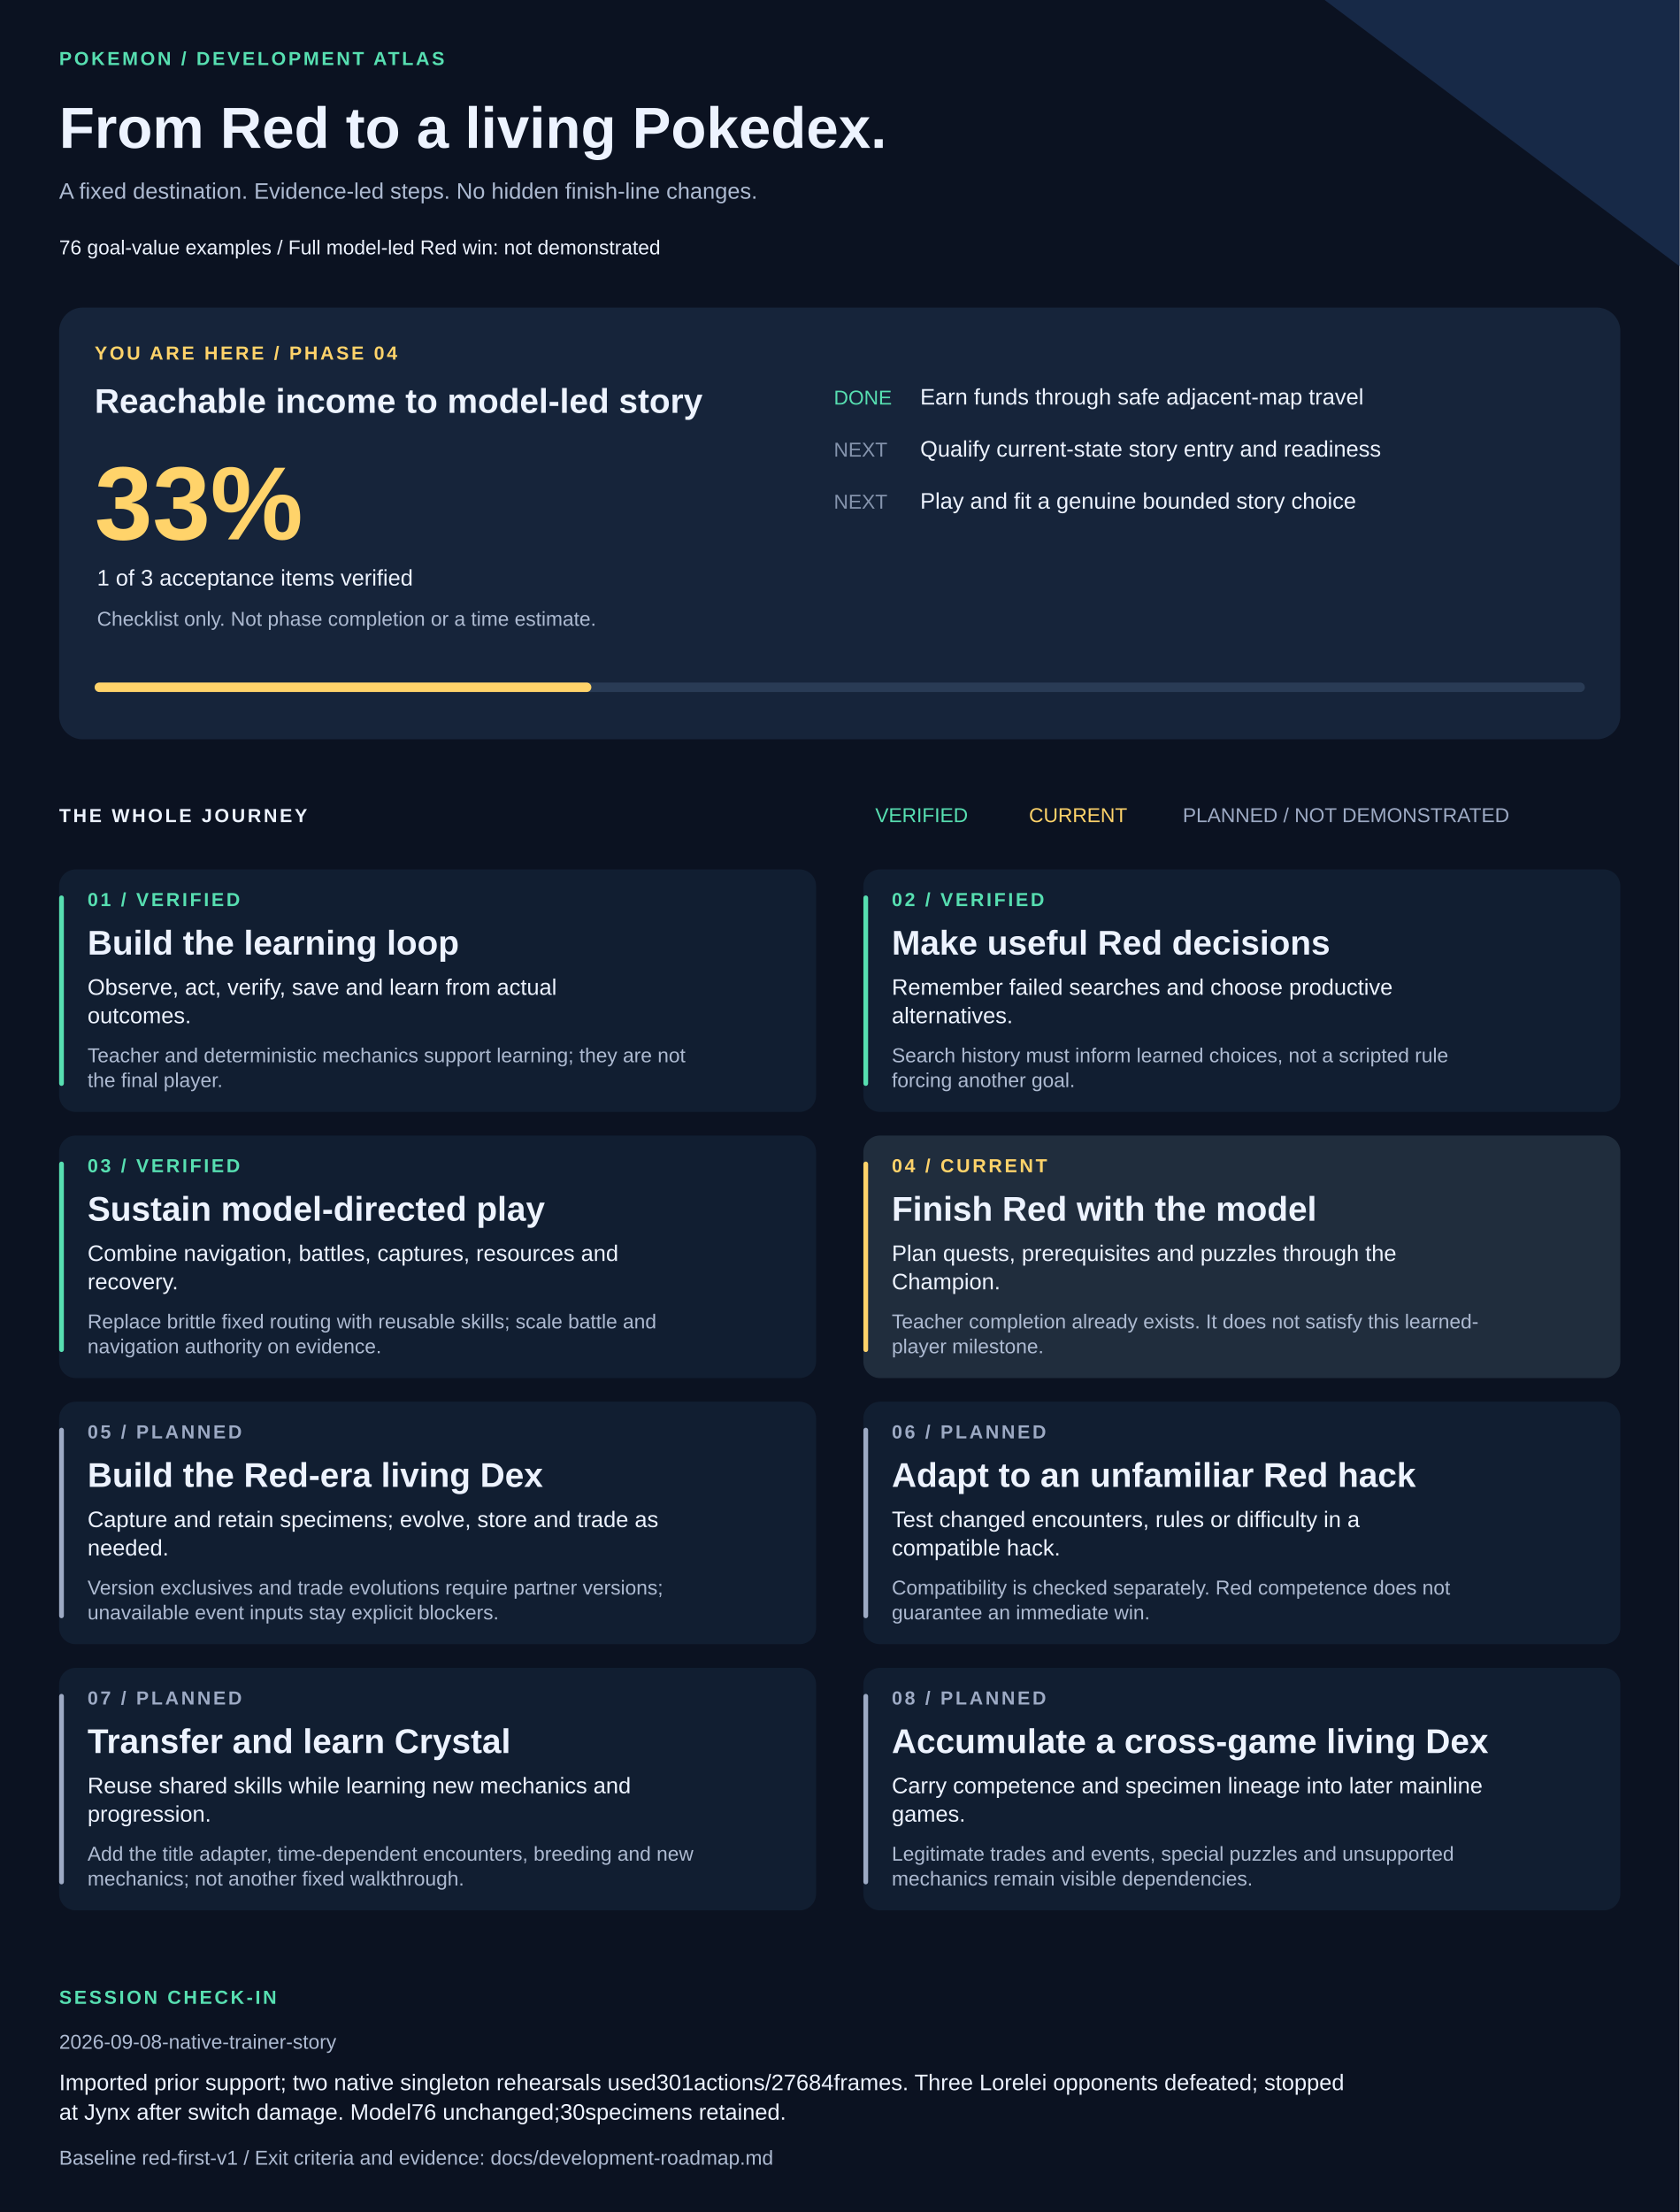
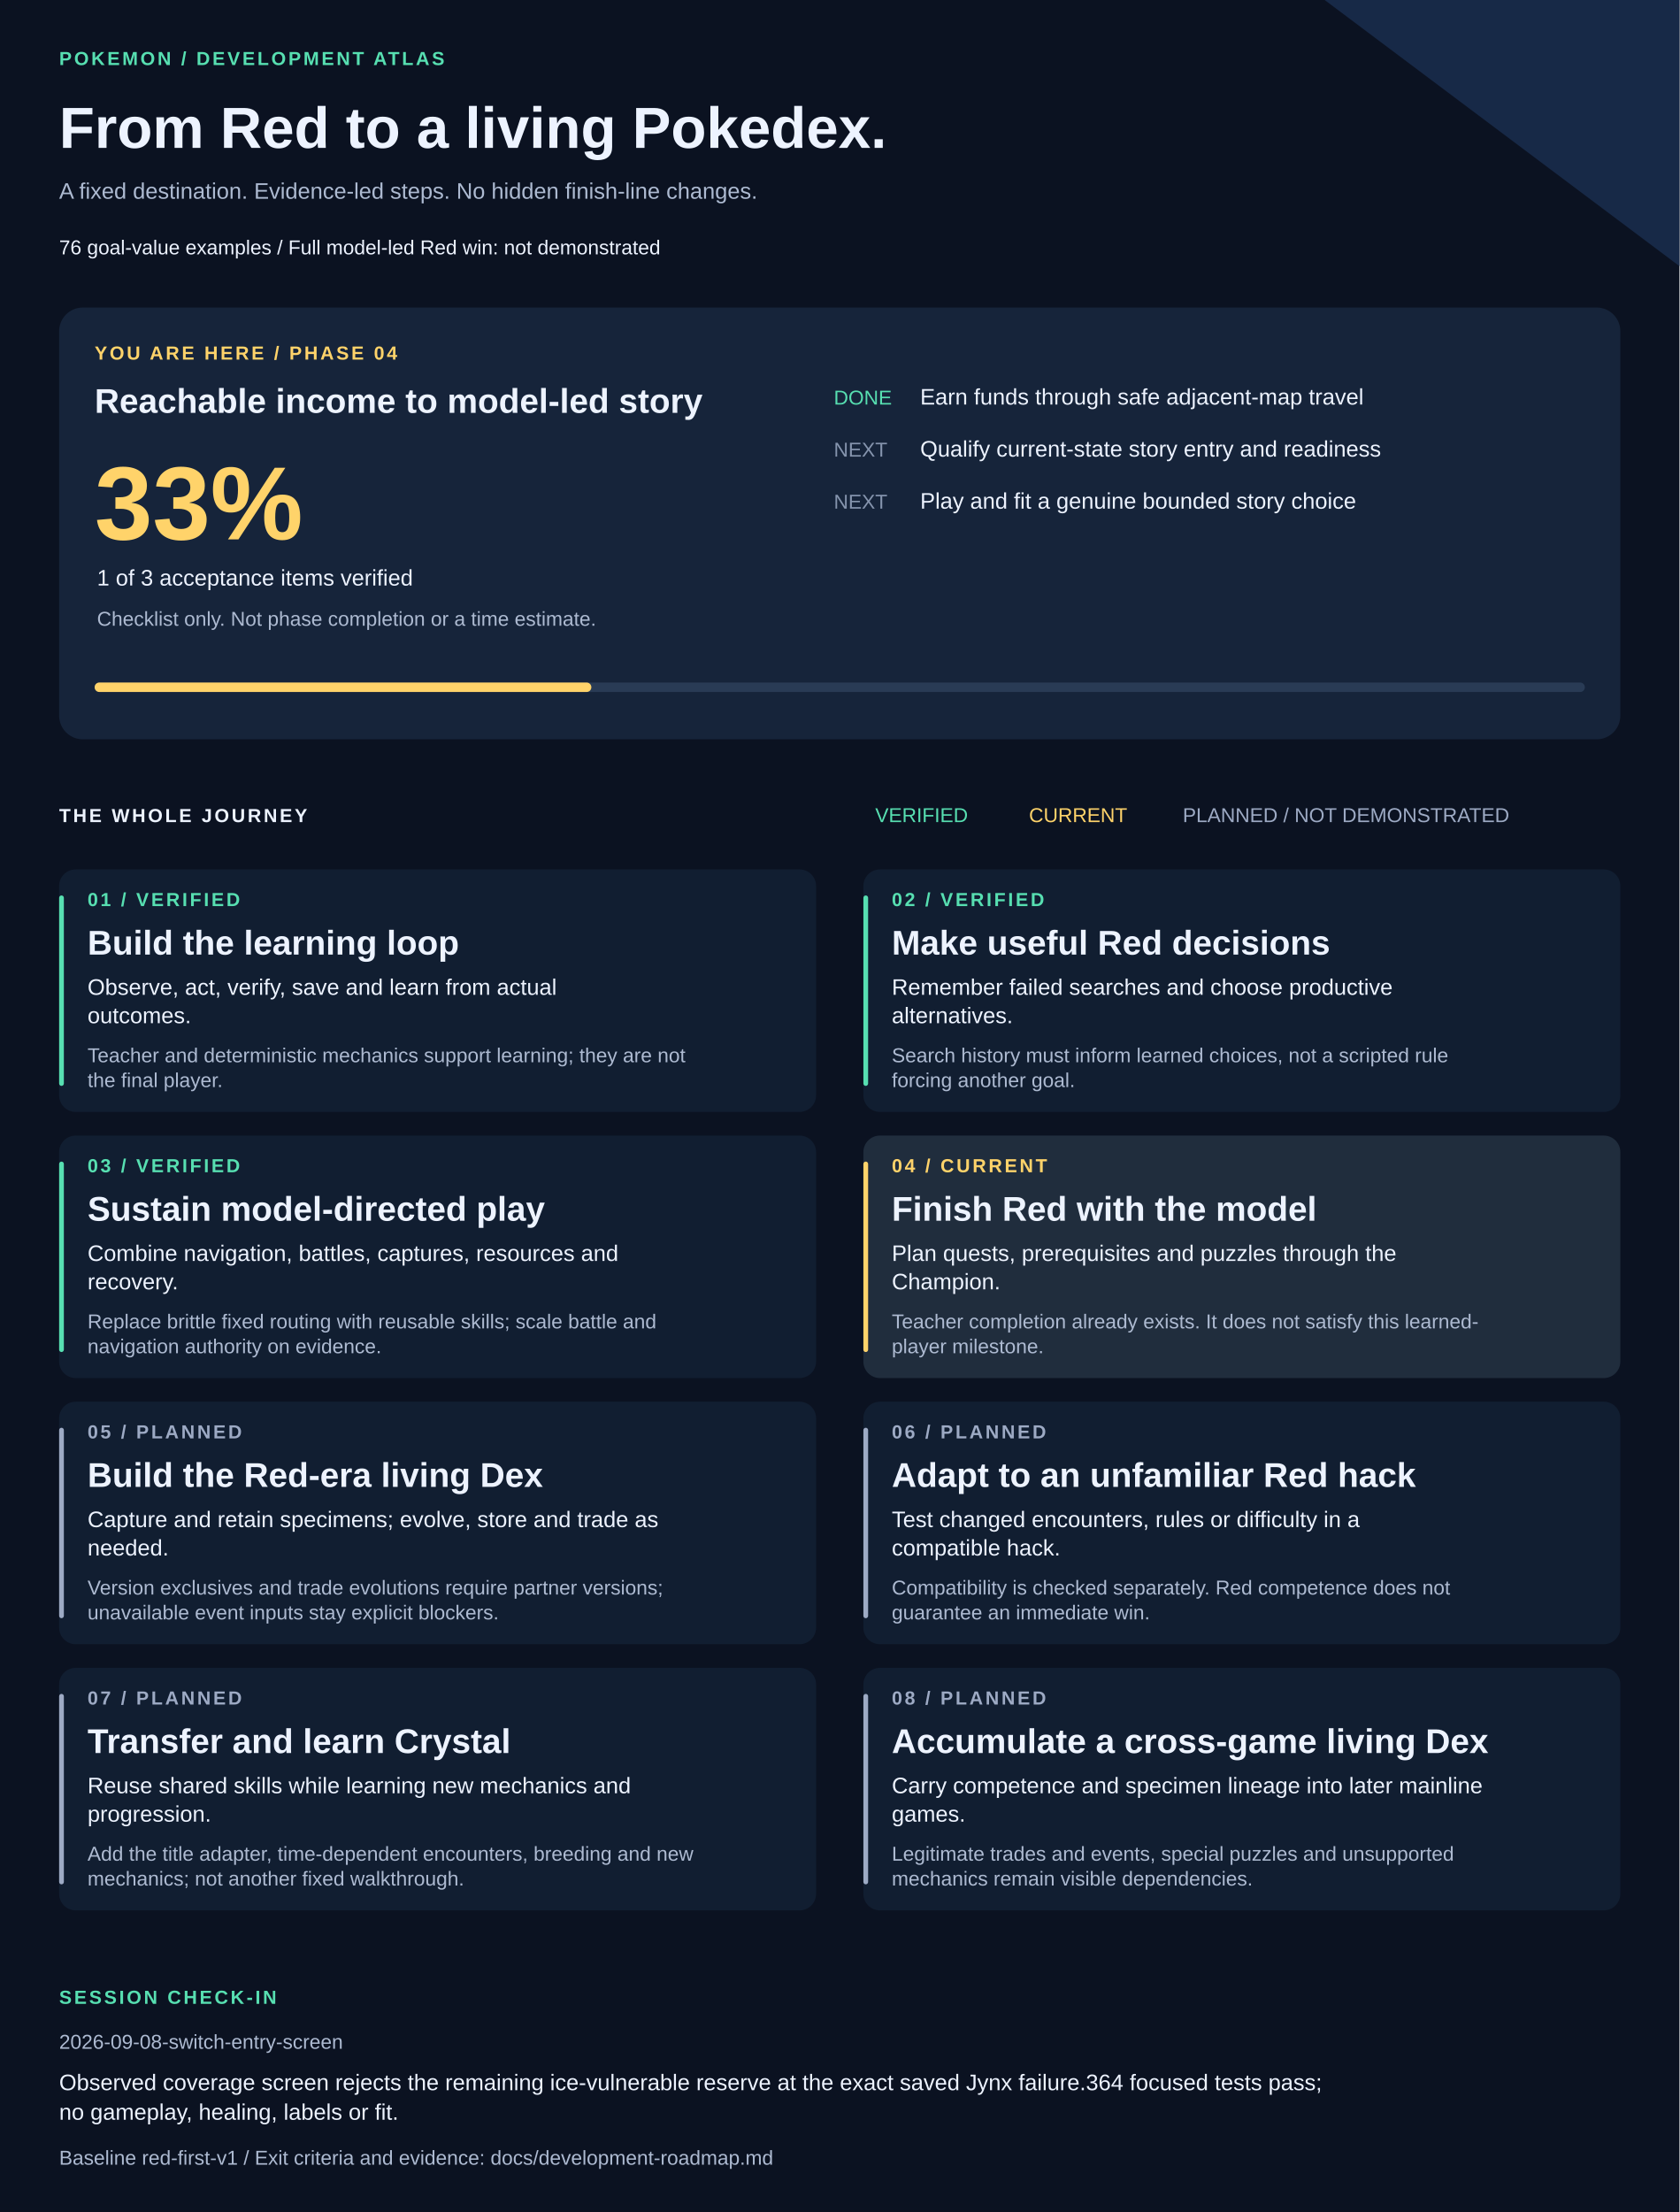
<svg xmlns="http://www.w3.org/2000/svg" width="1420" height="1870" viewBox="0 0 1420 1870" role="img" aria-labelledby="title description">
  <style>text{font-family:Arial,Helvetica,sans-serif;fill:#edf3ff}.muted{fill:#adbad1}.eyebrow{font-size:16px;letter-spacing:2px;font-weight:bold}.heading{font-size:29px;font-weight:bold}.body{font-size:19px}.small{font-size:17px}</style>
  <rect width="1420" height="1870" fill="#0b1221" />
  <path d="M1120 0H1420V225Z" fill="#172947" />
  <text x="50" y="55" class="eyebrow" style="fill:#57dfb1">POKEMON / DEVELOPMENT ATLAS</text>
  <text x="50" y="125" style="font-size:49px;font-weight:bold">From Red to a living Pokedex.</text>
  <text x="50" y="168" class="body muted">A fixed destination. Evidence-led steps. No hidden finish-line changes.</text>
  <text x="50" y="215" class="small">76 goal-value examples  /  Full model-led Red win: not demonstrated</text>
  <rect x="50" y="260" width="1320" height="365" rx="20" fill="#16243a" />
  <text x="80" y="304" class="eyebrow" style="fill:#ffd36a">YOU ARE HERE / PHASE 04</text>
  <text x="80" y="349" class="heading">Reachable income to model-led story</text>
  <text x="80" y="456" style="font-size:88px;font-weight:bold;fill:#ffd36a">33%</text>
  <text x="82" y="495" class="body">1 of 3 acceptance items verified</text>
  <text x="82" y="529" class="small muted">Checklist only. Not phase completion or a time estimate.</text>
  <text x="705" y="342" class="small" style="fill:#57dfb1">DONE</text>
  <text x="778" y="342" class="body">Earn funds through safe adjacent-map travel</text>
  <text x="705" y="386" class="small" style="fill:#8594ad">NEXT</text>
  <text x="778" y="386" class="body">Qualify current-state story entry and readiness</text>
  <text x="705" y="430" class="small" style="fill:#8594ad">NEXT</text>
  <text x="778" y="430" class="body">Play and fit a genuine bounded story choice</text>
  <rect x="80" y="577" width="1260" height="8" rx="4" fill="#293b55" />
  <rect x="80" y="577" width="420" height="8" rx="4" fill="#ffd36a" />
  <text x="50" y="695" class="eyebrow">THE WHOLE JOURNEY</text>
  <text x="740" y="695" class="small" style="fill:#57dfb1">VERIFIED</text>
  <text x="870" y="695" class="small" style="fill:#ffd36a">CURRENT</text>
  <text x="1000" y="695" class="small" style="fill:#9daac4">PLANNED / NOT DEMONSTRATED</text>
  <rect x="50" y="735" width="640" height="205" rx="14" fill="#111e31" />
  <rect x="50" y="757" width="4" height="161" rx="2" fill="#57dfb1" />
  <text x="74" y="766" class="eyebrow" style="fill:#57dfb1">01 / VERIFIED</text>
  <text x="74" y="807" class="heading">Build the learning loop</text>
  <text x="74" y="841" class="body">Observe, act, verify, save and learn from actual</text>
  <text x="74" y="865" class="body">outcomes.</text>
  <text x="74" y="898" class="small muted">Teacher and deterministic mechanics support learning; they are not</text>
  <text x="74" y="919" class="small muted">the final player.</text>
  <rect x="730" y="735" width="640" height="205" rx="14" fill="#111e31" />
  <rect x="730" y="757" width="4" height="161" rx="2" fill="#57dfb1" />
  <text x="754" y="766" class="eyebrow" style="fill:#57dfb1">02 / VERIFIED</text>
  <text x="754" y="807" class="heading">Make useful Red decisions</text>
  <text x="754" y="841" class="body">Remember failed searches and choose productive</text>
  <text x="754" y="865" class="body">alternatives.</text>
  <text x="754" y="898" class="small muted">Search history must inform learned choices, not a scripted rule</text>
  <text x="754" y="919" class="small muted">forcing another goal.</text>
  <rect x="50" y="960" width="640" height="205" rx="14" fill="#111e31" />
  <rect x="50" y="982" width="4" height="161" rx="2" fill="#57dfb1" />
  <text x="74" y="991" class="eyebrow" style="fill:#57dfb1">03 / VERIFIED</text>
  <text x="74" y="1032" class="heading">Sustain model-directed play</text>
  <text x="74" y="1066" class="body">Combine navigation, battles, captures, resources and</text>
  <text x="74" y="1090" class="body">recovery.</text>
  <text x="74" y="1123" class="small muted">Replace brittle fixed routing with reusable skills; scale battle and</text>
  <text x="74" y="1144" class="small muted">navigation authority on evidence.</text>
  <rect x="730" y="960" width="640" height="205" rx="14" fill="#202d3d" />
  <rect x="730" y="982" width="4" height="161" rx="2" fill="#ffd36a" />
  <text x="754" y="991" class="eyebrow" style="fill:#ffd36a">04 / CURRENT</text>
  <text x="754" y="1032" class="heading">Finish Red with the model</text>
  <text x="754" y="1066" class="body">Plan quests, prerequisites and puzzles through the</text>
  <text x="754" y="1090" class="body">Champion.</text>
  <text x="754" y="1123" class="small muted">Teacher completion already exists. It does not satisfy this learned-</text>
  <text x="754" y="1144" class="small muted">player milestone.</text>
  <rect x="50" y="1185" width="640" height="205" rx="14" fill="#111e31" />
  <rect x="50" y="1207" width="4" height="161" rx="2" fill="#9daac4" />
  <text x="74" y="1216" class="eyebrow" style="fill:#9daac4">05 / PLANNED</text>
  <text x="74" y="1257" class="heading">Build the Red-era living Dex</text>
  <text x="74" y="1291" class="body">Capture and retain specimens; evolve, store and trade as</text>
  <text x="74" y="1315" class="body">needed.</text>
  <text x="74" y="1348" class="small muted">Version exclusives and trade evolutions require partner versions;</text>
  <text x="74" y="1369" class="small muted">unavailable event inputs stay explicit blockers.</text>
  <rect x="730" y="1185" width="640" height="205" rx="14" fill="#111e31" />
  <rect x="730" y="1207" width="4" height="161" rx="2" fill="#9daac4" />
  <text x="754" y="1216" class="eyebrow" style="fill:#9daac4">06 / PLANNED</text>
  <text x="754" y="1257" class="heading">Adapt to an unfamiliar Red hack</text>
  <text x="754" y="1291" class="body">Test changed encounters, rules or difficulty in a</text>
  <text x="754" y="1315" class="body">compatible hack.</text>
  <text x="754" y="1348" class="small muted">Compatibility is checked separately. Red competence does not</text>
  <text x="754" y="1369" class="small muted">guarantee an immediate win.</text>
  <rect x="50" y="1410" width="640" height="205" rx="14" fill="#111e31" />
  <rect x="50" y="1432" width="4" height="161" rx="2" fill="#9daac4" />
  <text x="74" y="1441" class="eyebrow" style="fill:#9daac4">07 / PLANNED</text>
  <text x="74" y="1482" class="heading">Transfer and learn Crystal</text>
  <text x="74" y="1516" class="body">Reuse shared skills while learning new mechanics and</text>
  <text x="74" y="1540" class="body">progression.</text>
  <text x="74" y="1573" class="small muted">Add the title adapter, time-dependent encounters, breeding and new</text>
  <text x="74" y="1594" class="small muted">mechanics; not another fixed walkthrough.</text>
  <rect x="730" y="1410" width="640" height="205" rx="14" fill="#111e31" />
  <rect x="730" y="1432" width="4" height="161" rx="2" fill="#9daac4" />
  <text x="754" y="1441" class="eyebrow" style="fill:#9daac4">08 / PLANNED</text>
  <text x="754" y="1482" class="heading">Accumulate a cross-game living Dex</text>
  <text x="754" y="1516" class="body">Carry competence and specimen lineage into later mainline</text>
  <text x="754" y="1540" class="body">games.</text>
  <text x="754" y="1573" class="small muted">Legitimate trades and events, special puzzles and unsupported</text>
  <text x="754" y="1594" class="small muted">mechanics remain visible dependencies.</text>
  <text x="50" y="1694" class="eyebrow" style="fill:#57dfb1">SESSION CHECK-IN</text>
-   <text x="50" y="1732" class="small muted">2026-09-08-native-trainer-story</text>
-   <text x="50" y="1767" class="body">Imported prior support; two native singleton rehearsals used301actions/27684frames. Three Lorelei opponents defeated; stopped</text>
-   <text x="50" y="1792" class="body">at Jynx after switch damage. Model76 unchanged;30specimens retained.</text>
+   <text x="50" y="1732" class="small muted">2026-09-08-switch-entry-screen</text>
+   <text x="50" y="1767" class="body">Observed coverage screen rejects the remaining ice-vulnerable reserve at the exact saved Jynx failure.364 focused tests pass;</text>
+   <text x="50" y="1792" class="body">no gameplay, healing, labels or fit.</text>
  <text x="50" y="1830" class="small muted">Baseline red-first-v1 / Exit criteria and evidence: docs/development-roadmap.md</text>
</svg>
